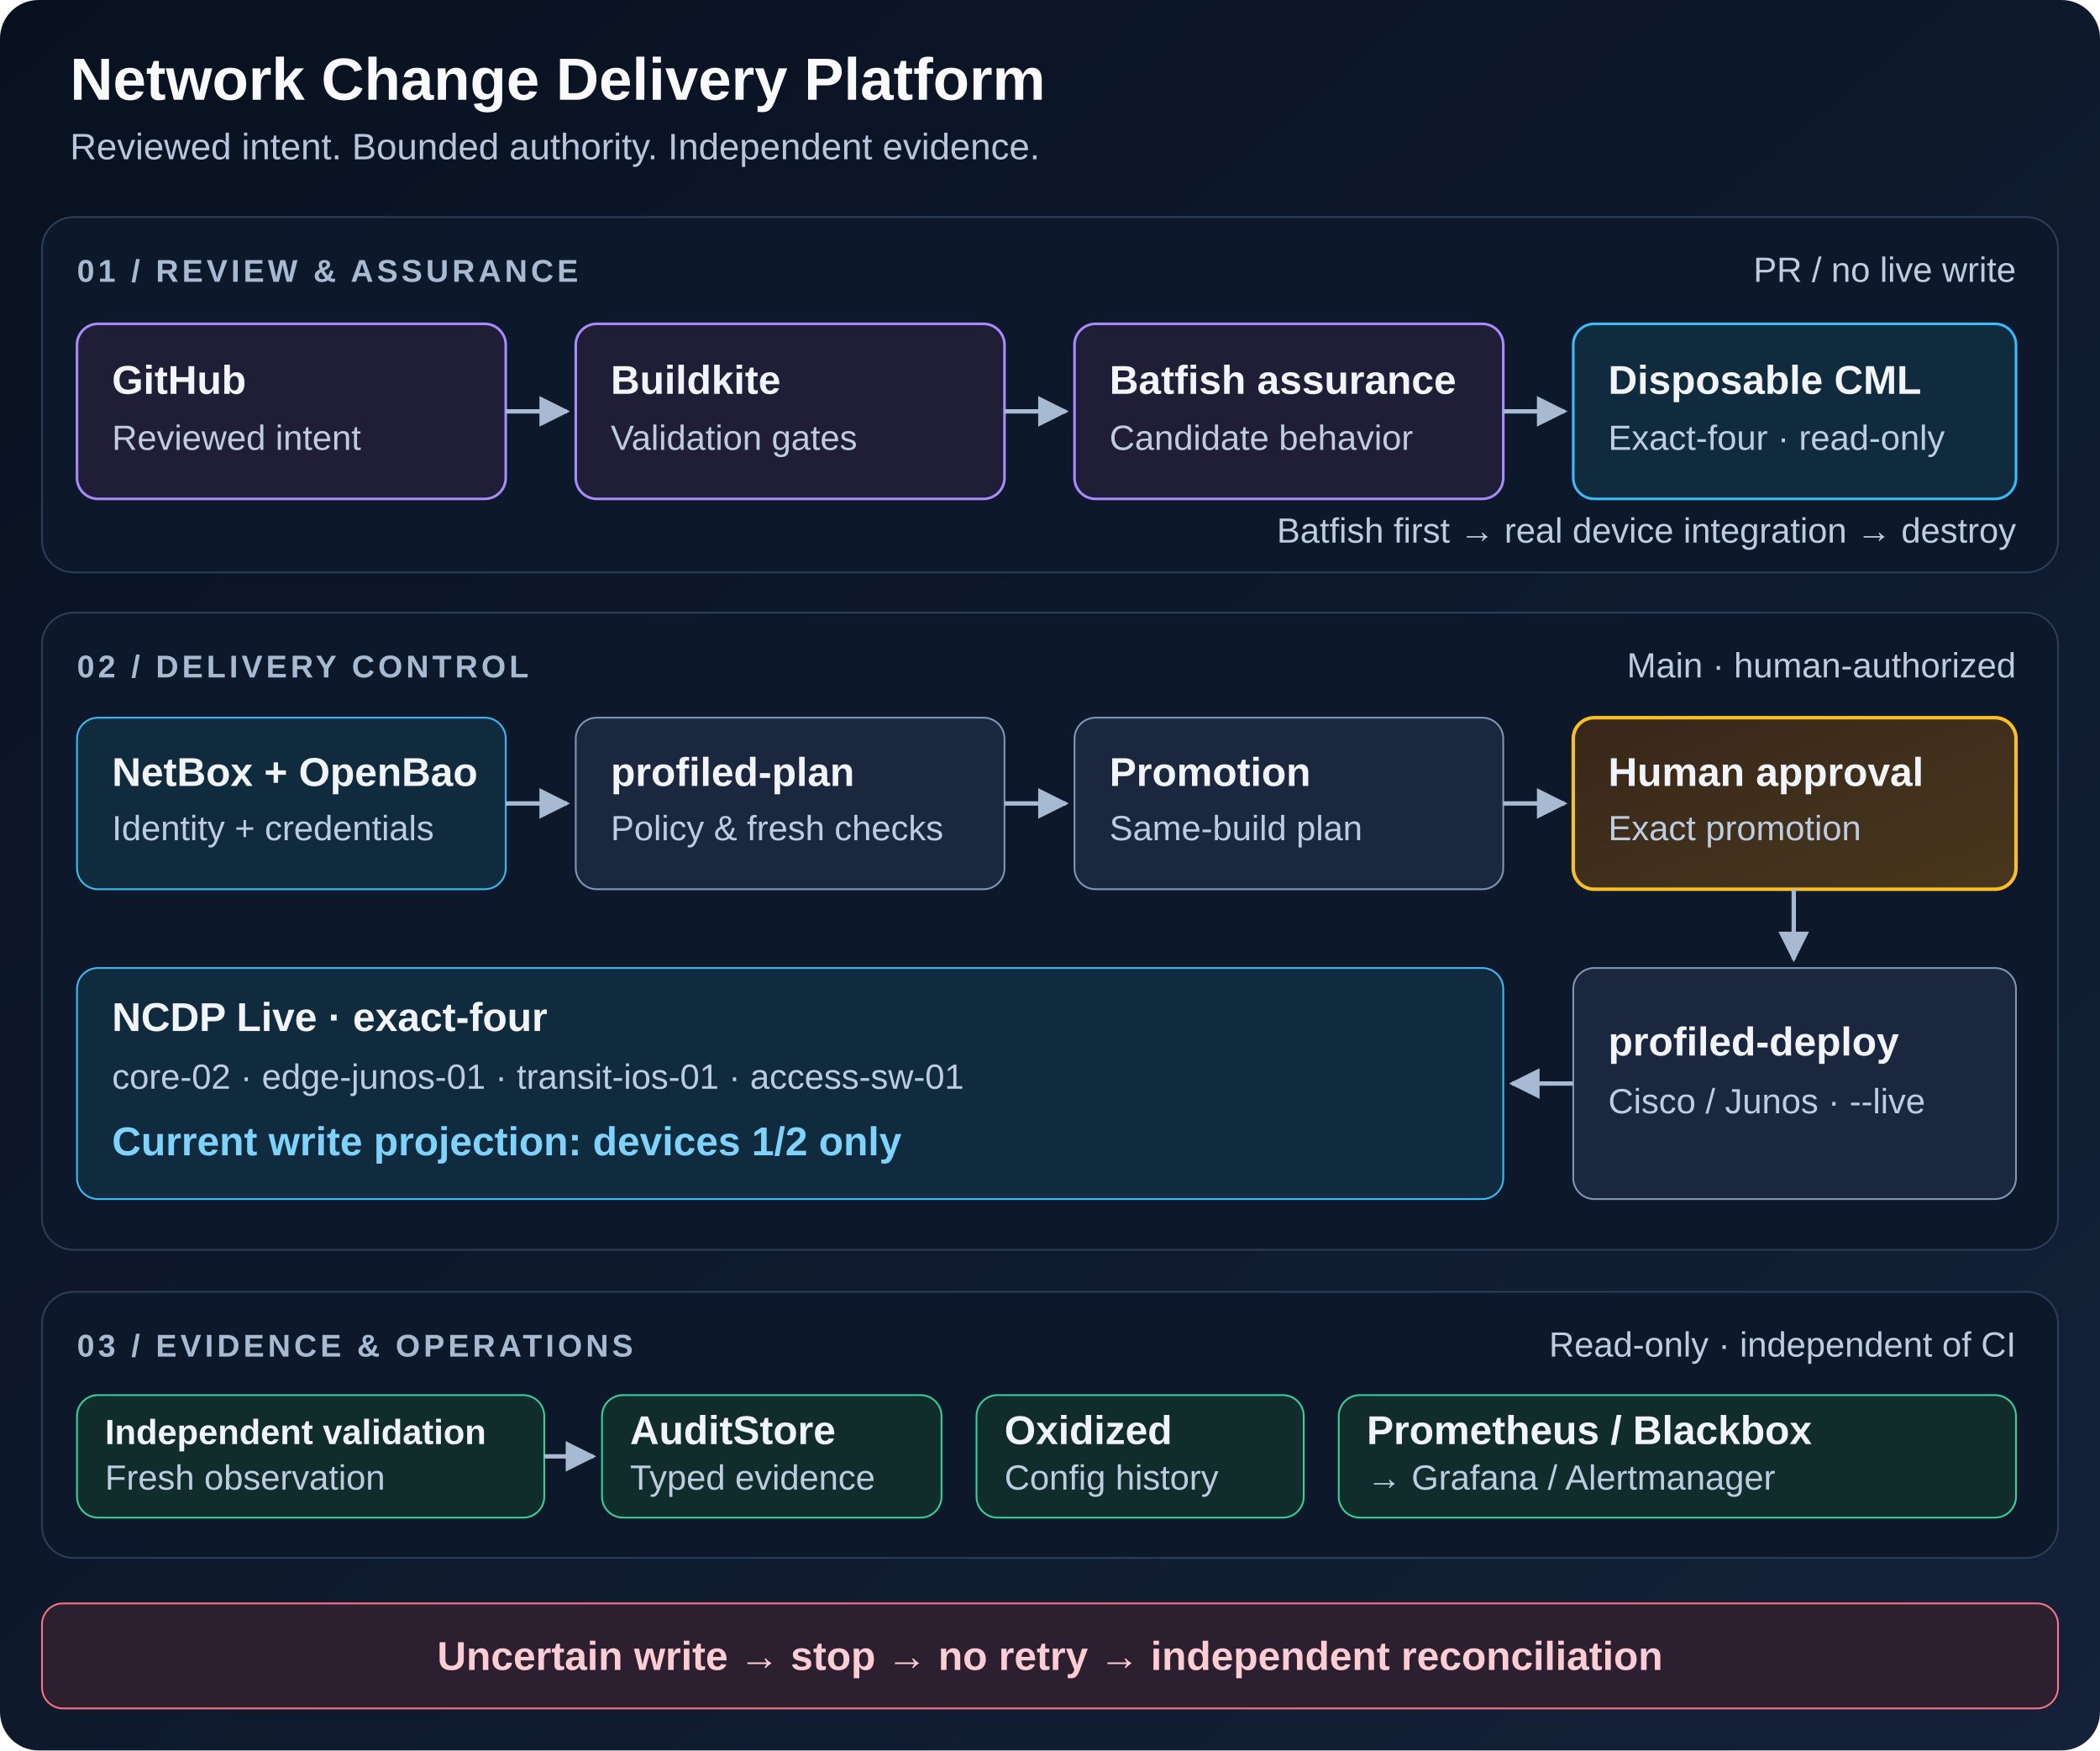
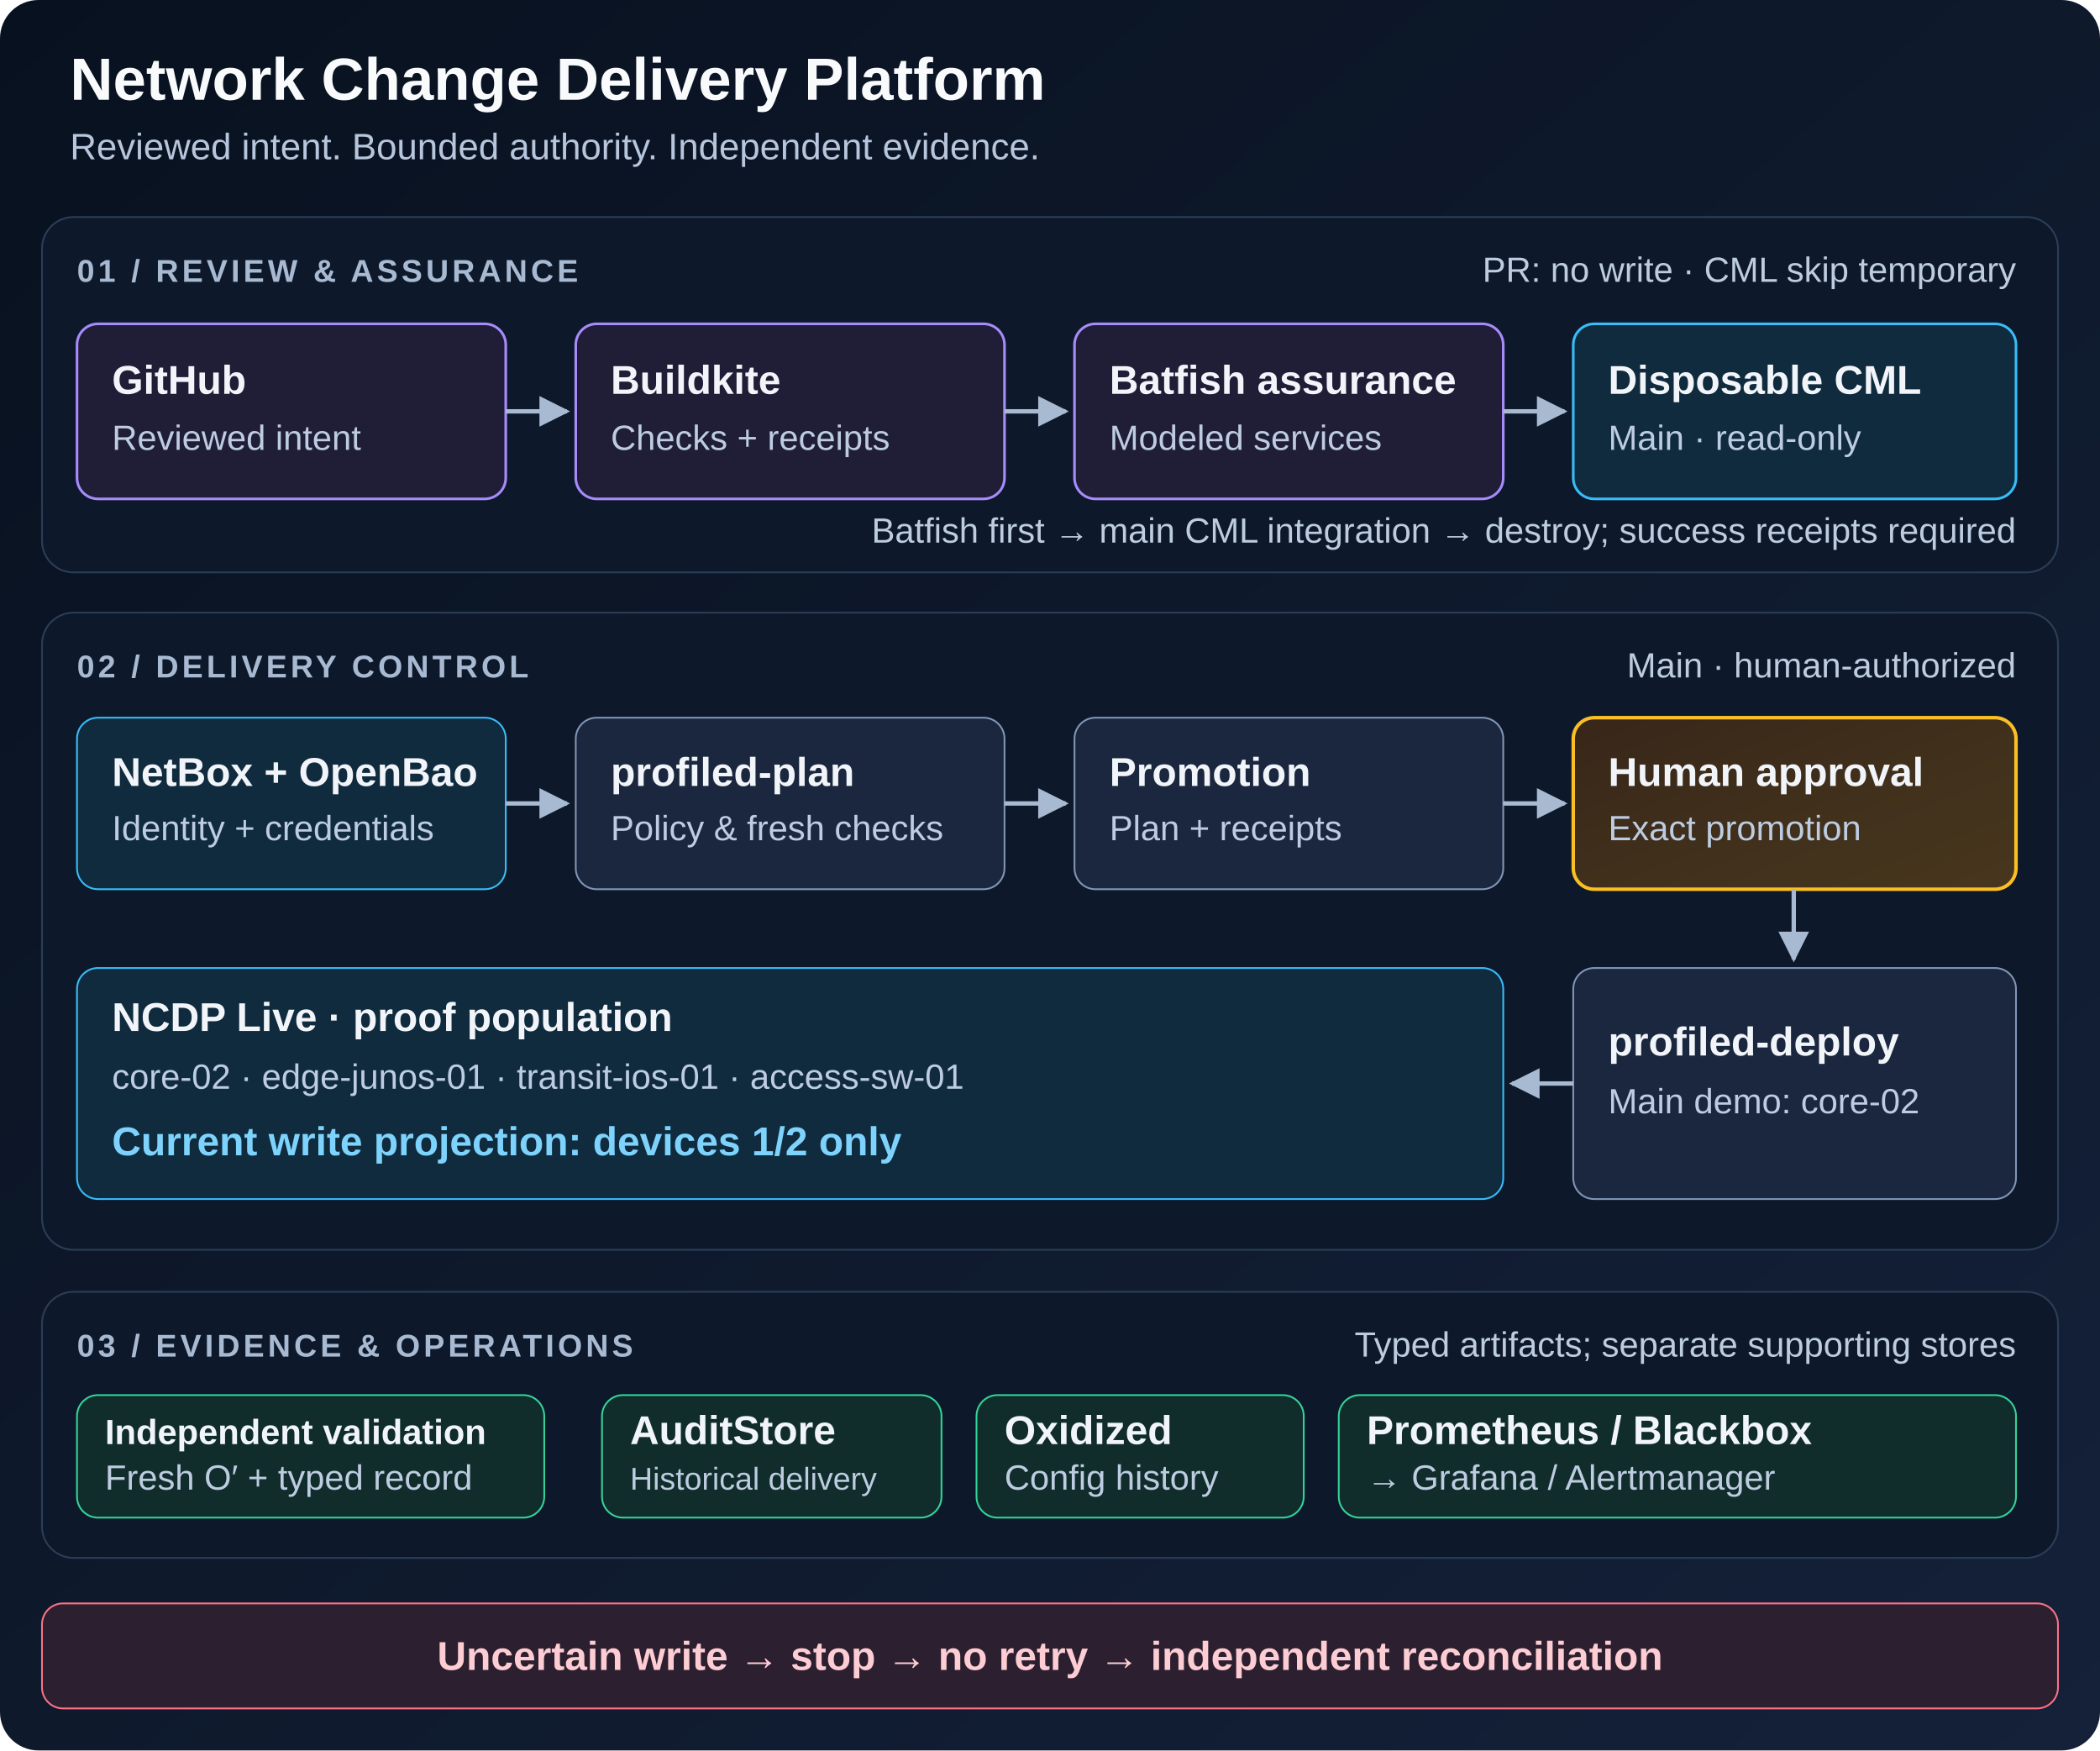
<svg xmlns="http://www.w3.org/2000/svg" viewBox="0 0 1200 1000" role="img" aria-labelledby="title description">
  <defs>
    <linearGradient id="canvas" x2="1" y2="1">
      <stop stop-color="#08111f" />
      <stop offset="1" stop-color="#142139" />
    </linearGradient>
    <linearGradient id="approval" x2="1" y2="1">
      <stop stop-color="#382719" />
      <stop offset="1" stop-color="#48371d" />
    </linearGradient>
    <marker id="arrow" viewBox="0 0 10 10" refX="9" refY="5" markerWidth="7" markerHeight="7" orient="auto-start-reverse">
      <path d="M0 0 10 5 0 10Z" fill="#a8b9d2" />
    </marker>
    <style>
      text { font-family: -apple-system, BlinkMacSystemFont, "Segoe UI", Arial, sans-serif; }
      .heading { fill: #f8fafc; font-size: 34px; font-weight: 700; }
      .sub { fill: #b7c6dc; font-size: 21px; }
      .lane { fill: #a8b9d2; font-size: 18px; font-weight: 700; letter-spacing: 2px; }
      .title { fill: #f1f5f9; font-size: 23px; font-weight: 650; }
      .detail { fill: #bdcce0; font-size: 20px; }
      .panel { fill: #0d192a; stroke: #2b3e58; }
      .review { fill: #201d37; stroke: #a78bfa; }
      .read { fill: #102b3e; stroke: #38bdf8; }
      .control { fill: #1b273e; stroke: #8195b6; }
      .evidence { fill: #102d2c; stroke: #34d399; }
      .flow { fill: none; stroke: #a8b9d2; stroke-width: 2.5; marker-end: url(#arrow); }
    </style>
  </defs>
  <rect width="1200" height="1000" rx="22" fill="url(#canvas)" />
  <text x="40" y="57" class="heading">Network Change Delivery Platform</text>
  <text x="40" y="91" class="sub">Reviewed intent. Bounded authority. Independent evidence.</text>
  <rect x="24" y="124" width="1152" height="203" rx="18" class="panel" />
  <text x="44" y="161" class="lane">01 / REVIEW &amp; ASSURANCE</text>
-   <text x="1152" y="161" text-anchor="end" class="detail" fill="#c4b5fd">PR / no live write</text>
+   <text x="1152" y="161" text-anchor="end" class="detail" fill="#c4b5fd">PR: no write · CML skip temporary</text>
  <g stroke-width="1.5">
    <rect x="44" y="185" width="245" height="100" rx="12" class="review" />
    <rect x="329" y="185" width="245" height="100" rx="12" class="review" />
    <rect x="614" y="185" width="245" height="100" rx="12" class="review" />
    <rect x="899" y="185" width="253" height="100" rx="12" class="read" />
  </g>
  <text x="64" y="225" class="title">GitHub</text>
  <text x="64" y="257" class="detail">Reviewed intent</text>
  <text x="349" y="225" class="title">Buildkite</text>
-   <text x="349" y="257" class="detail">Validation gates</text>
+   <text x="349" y="257" class="detail">Checks + receipts</text>
  <text x="634" y="225" class="title">Batfish assurance</text>
-   <text x="634" y="257" class="detail">Candidate behavior</text>
+   <text x="634" y="257" class="detail">Modeled services</text>
  <text x="919" y="225" class="title">Disposable CML</text>
-   <text x="919" y="257" class="detail">Exact-four · read-only</text>
+   <text x="919" y="257" class="detail">Main · read-only</text>
  <path d="M289 235H324" class="flow" />
  <path d="M574 235H609" class="flow" />
  <path d="M859 235H894" class="flow" />
-   <text x="1152" y="310" text-anchor="end" class="detail">Batfish first → real device integration → destroy</text>
+   <text x="1152" y="310" text-anchor="end" class="detail">Batfish first → main CML integration → destroy; success receipts required</text>
  <rect x="24" y="350" width="1152" height="364" rx="18" class="panel" />
  <text x="44" y="387" class="lane">02 / DELIVERY CONTROL</text>
  <text x="1152" y="387" text-anchor="end" class="detail">Main · human-authorized</text>
  <rect x="44" y="410" width="245" height="98" rx="12" class="read" />
  <text x="64" y="449" class="title">NetBox + OpenBao</text>
  <text x="64" y="480" class="detail">Identity + credentials</text>
  <rect x="329" y="410" width="245" height="98" rx="12" class="control" />
  <text x="349" y="449" class="title">profiled-plan</text>
  <text x="349" y="480" class="detail">Policy &amp; fresh checks</text>
  <rect x="614" y="410" width="245" height="98" rx="12" class="control" />
  <text x="634" y="449" class="title">Promotion</text>
-   <text x="634" y="480" class="detail">Same-build plan</text>
+   <text x="634" y="480" class="detail">Plan + receipts</text>
  <rect x="899" y="410" width="253" height="98" rx="12" fill="url(#approval)" stroke="#fbbf24" stroke-width="2" />
  <text x="919" y="449" class="title">Human approval</text>
  <text x="919" y="480" class="detail">Exact promotion</text>
  <path d="M289 459H324" class="flow" />
  <path d="M574 459H609" class="flow" />
  <path d="M859 459H894" class="flow" />
  <path d="M1025 508V548" class="flow" />
  <rect x="899" y="553" width="253" height="132" rx="12" class="control" />
  <text x="919" y="603" class="title">profiled-deploy</text>
-   <text x="919" y="636" class="detail">Cisco / Junos · --live</text>
+   <text x="919" y="636" class="detail">Main demo: core-02</text>
  <path d="M899 619H864" class="flow" />
  <rect x="44" y="553" width="815" height="132" rx="12" class="read" />
-   <text x="64" y="589" class="title">NCDP Live · exact-four</text>
+   <text x="64" y="589" class="title">NCDP Live · proof population</text>
  <text x="64" y="622" class="detail">core-02 · edge-junos-01 · transit-ios-01 · access-sw-01</text>
  <text x="64" y="660" class="title" style="fill:#7dd3fc">Current write projection: devices 1/2 only</text>
  <rect x="24" y="738" width="1152" height="152" rx="18" class="panel" />
  <text x="44" y="775" class="lane">03 / EVIDENCE &amp; OPERATIONS</text>
-   <text x="1152" y="775" text-anchor="end" class="detail">Read-only · independent of CI</text>
+   <text x="1152" y="775" text-anchor="end" class="detail">Typed artifacts; separate supporting stores</text>
  <rect x="44" y="797" width="267" height="70" rx="12" class="evidence" />
  <text x="60" y="825" class="title" style="font-size:20px">Independent validation</text>
-   <text x="60" y="851" class="detail">Fresh observation</text>
-   <path d="M311 832H339" class="flow" />
+   <text x="60" y="851" class="detail">Fresh O′ + typed record</text>
  <rect x="344" y="797" width="194" height="70" rx="12" class="evidence" />
  <text x="360" y="825" class="title">AuditStore</text>
-   <text x="360" y="851" class="detail">Typed evidence</text>
+   <text x="360" y="851" class="detail" style="font-size:18px">Historical delivery</text>
  <rect x="558" y="797" width="187" height="70" rx="12" class="evidence" />
  <text x="574" y="825" class="title">Oxidized</text>
  <text x="574" y="851" class="detail">Config history</text>
  <rect x="765" y="797" width="387" height="70" rx="12" class="evidence" />
  <text x="781" y="825" class="title">Prometheus / Blackbox</text>
  <text x="781" y="851" class="detail">→ Grafana / Alertmanager</text>
  <rect x="24" y="916" width="1152" height="60" rx="12" fill="#2c2030" stroke="#fb7185" />
  <text x="600" y="954" text-anchor="middle" class="title" style="fill:#fecdd3">Uncertain write → stop → no retry → independent reconciliation</text>
</svg>
